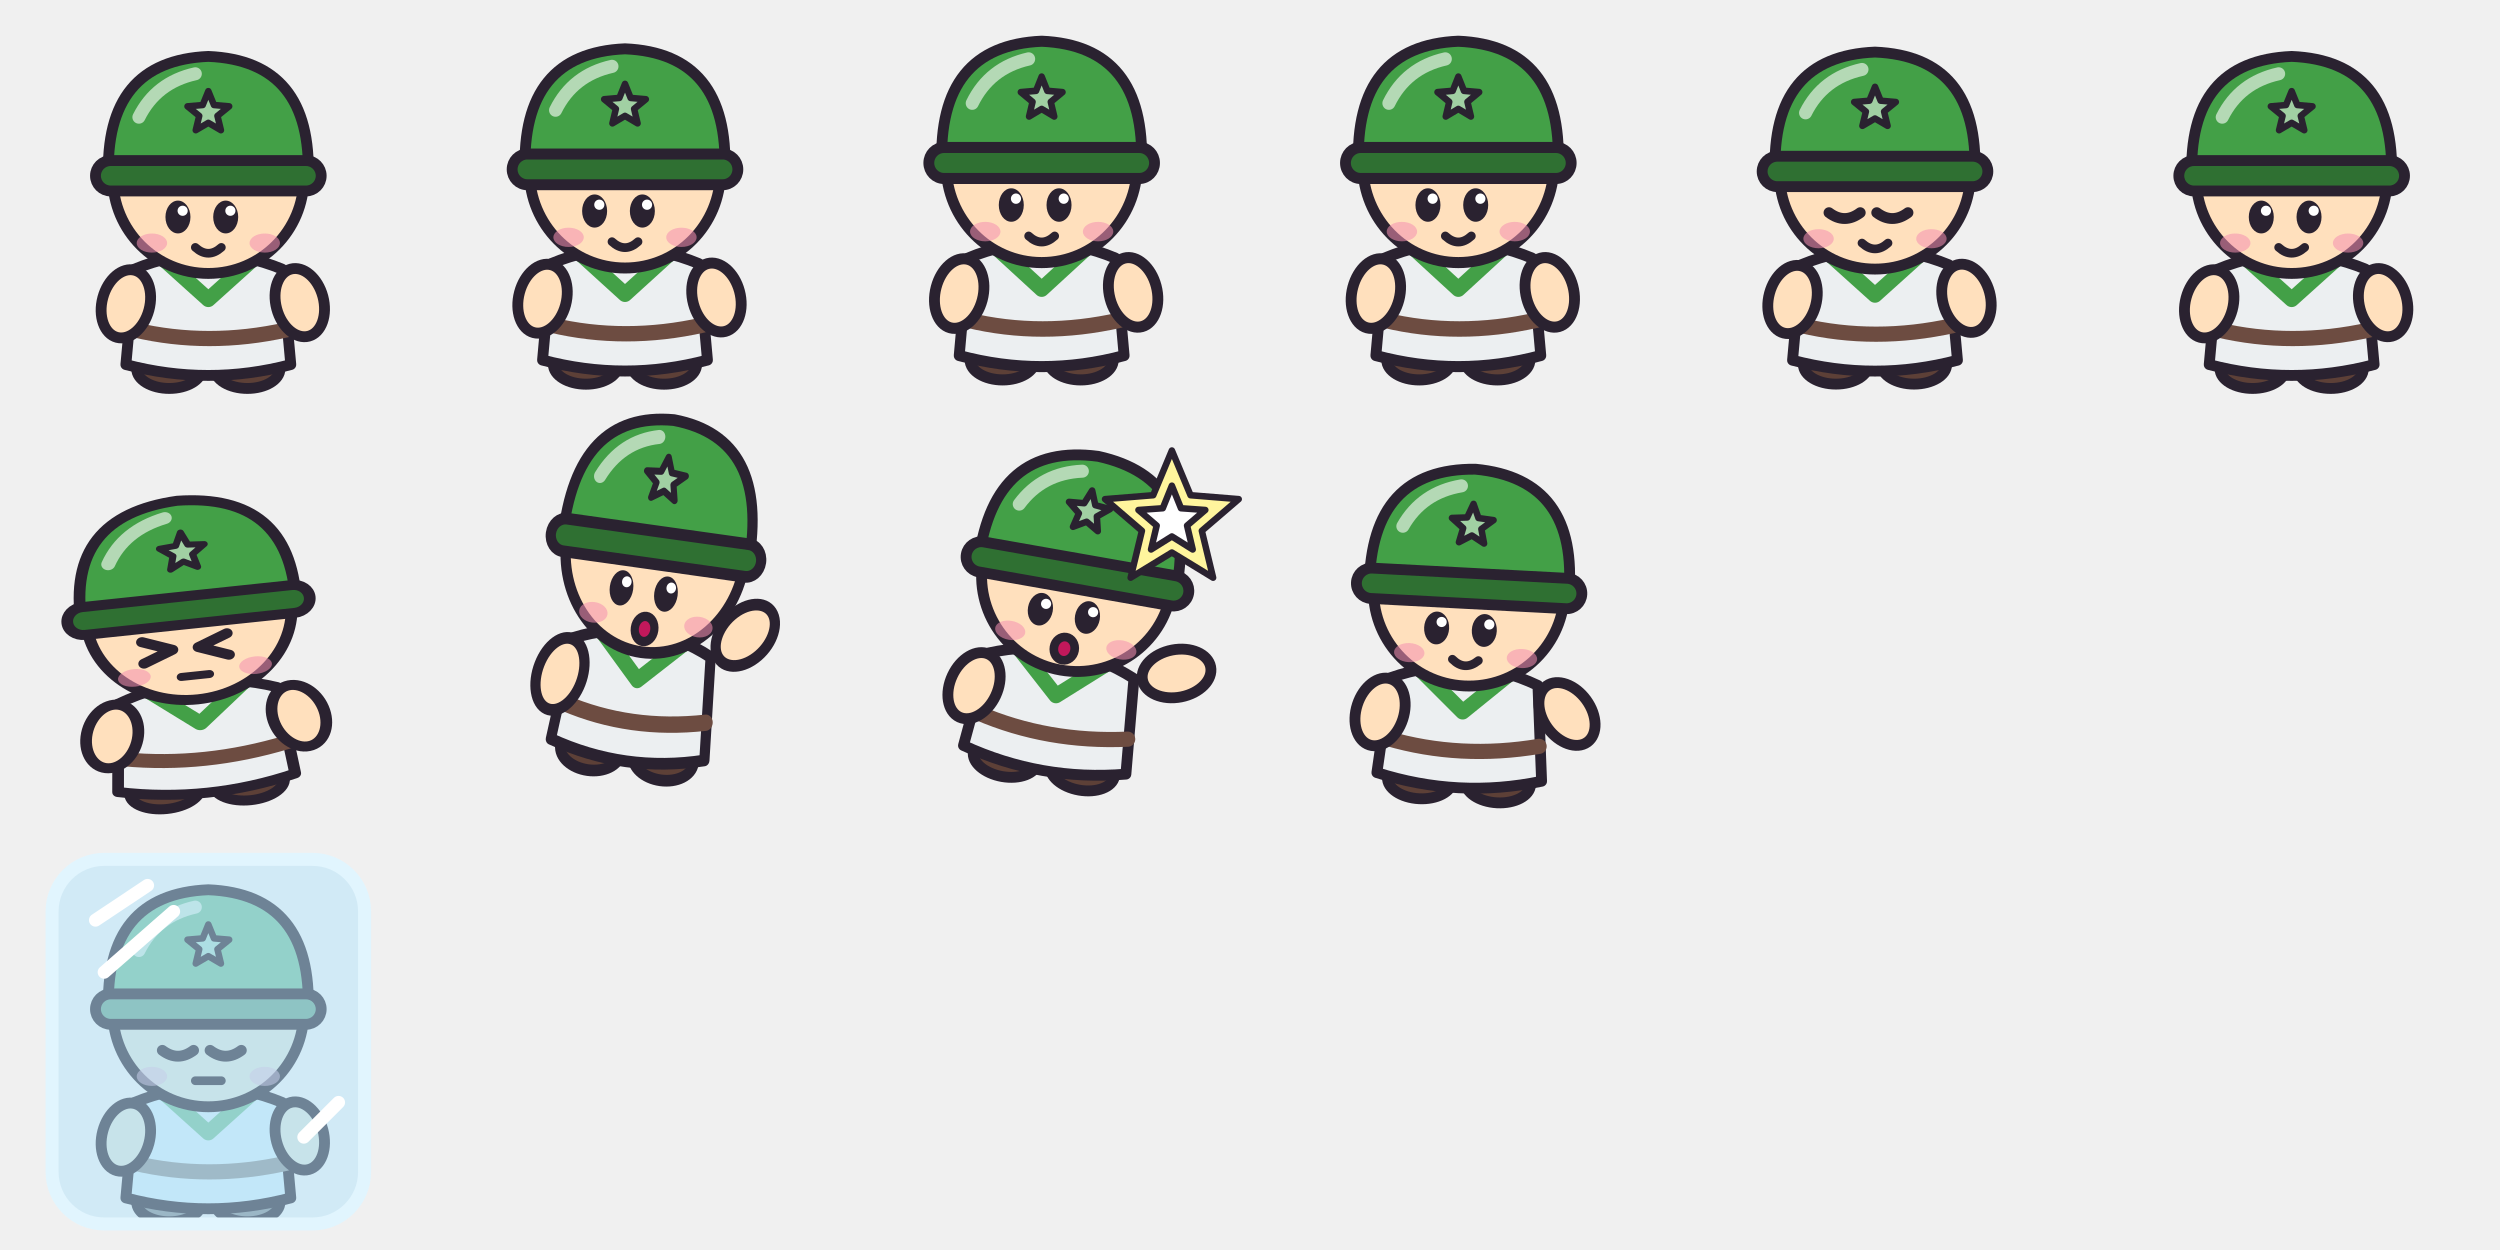
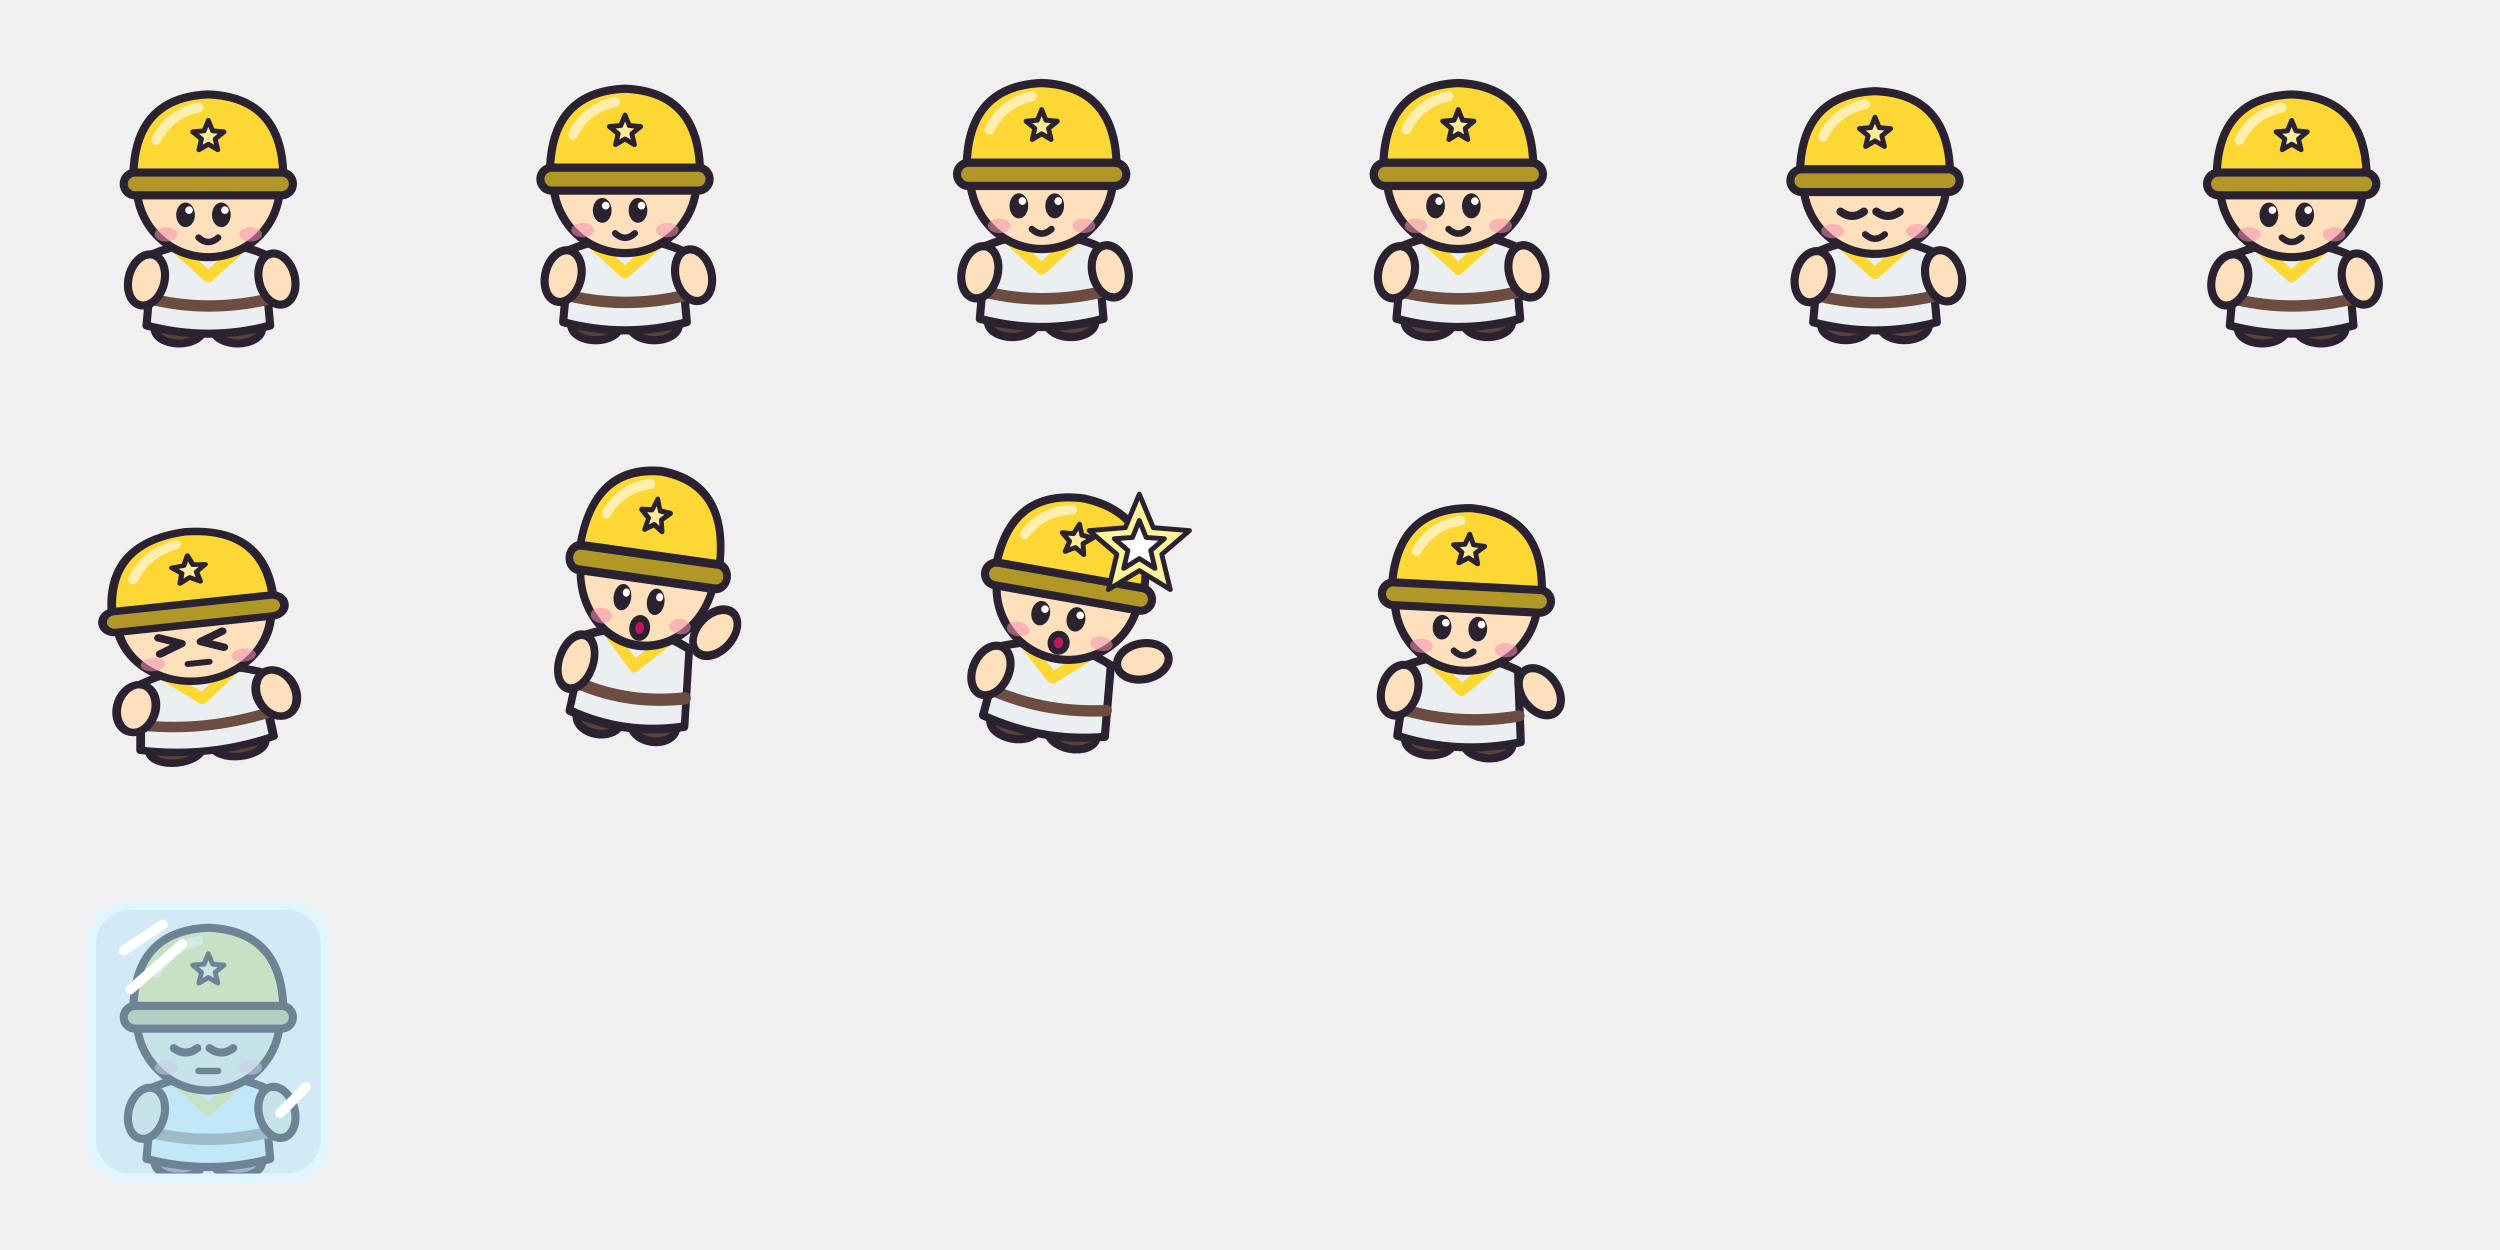
- <svg xmlns="http://www.w3.org/2000/svg" width="576" height="288" viewBox="0 0 576 288">
-   <g transform="translate(0 0)">
+ <svg xmlns="http://www.w3.org/2000/svg" width="768" height="384" viewBox="0 0 768 384">
+   <g transform="translate(16 16)">
    <g transform="translate(48 88) rotate(0) scale(1 1) translate(-48 -88)">
      <ellipse cx="39" cy="85" rx="7.5" ry="4.5" fill="#5d4037" stroke="#2a2230" stroke-width="2.5" />
      <ellipse cx="57" cy="85" rx="7.5" ry="4.5" fill="#5d4037" stroke="#2a2230" stroke-width="2.5" />
      <path d="M31,62 Q48,55 65,62 L67,84 Q48,89 29,84 Z" fill="#eceff1" stroke="#2a2230" stroke-width="2.5" stroke-linejoin="round" stroke-linecap="round" />
      <path d="M31,76 Q48,80 66,76" fill="none" stroke="#6d4c41" stroke-width="3.5" stroke-linejoin="round" stroke-linecap="round" />
-       <path d="M38,60 L48,69 L58,60" fill="none" stroke="#43a047" stroke-width="3.5" stroke-linejoin="round" stroke-linecap="round" />
-       <ellipse cx="29" cy="70" rx="5.5" ry="8" fill="#ffe0bd" stroke="#2a2230" stroke-width="2.5" transform="rotate(15 29 70)" />
-       <ellipse cx="67" cy="70" rx="5.5" ry="8" fill="#ffe0bd" stroke="#2a2230" stroke-width="2.5" transform="rotate(-15 67 62)" />
-       <circle cx="48" cy="41" r="22" fill="#ffe0bd" stroke="#2a2230" stroke-width="2.5" />
-       <path d="M25,41 Q24,14 48,13 Q72,14 71,41 Z" fill="#43a047" stroke="#2a2230" stroke-width="2.5" stroke-linejoin="round" stroke-linecap="round" />
-       <rect x="22" y="37" width="52" height="7" rx="3.5" fill="#2f7032" stroke="#2a2230" stroke-width="2.5" />
-       <path d="M32,27 Q36,19 45,17" fill="none" stroke="#ffffff" stroke-width="3" stroke-linejoin="round" stroke-linecap="round" opacity="0.6" />
-       <polygon points="48.0,21.0 49.3,24.2 52.8,24.5 50.1,26.7 50.9,30.0 48.0,28.3 45.1,30.0 45.9,26.7 43.2,24.5 46.7,24.2" fill="#a1d0a3" stroke="#2a2230" stroke-width="1.5" stroke-linejoin="round" />
-       <ellipse cx="41" cy="50" rx="2.88" ry="3.78" fill="#2a2230" stroke="#2a2230" stroke-width="0" />
-       <circle cx="42.08" cy="48.56" r="1.17" fill="#fff" stroke="#2a2230" stroke-width="0" />
-       <ellipse cx="52" cy="50" rx="2.88" ry="3.78" fill="#2a2230" stroke="#2a2230" stroke-width="0" />
-       <circle cx="53.08" cy="48.56" r="1.17" fill="#fff" stroke="#2a2230" stroke-width="0" />
-       <ellipse cx="35" cy="56" rx="3.5" ry="2.2" fill="#f48fb1" stroke="#2a2230" stroke-width="0" opacity="0.55" />
-       <ellipse cx="61" cy="56" rx="3.5" ry="2.2" fill="#f48fb1" stroke="#2a2230" stroke-width="0" opacity="0.55" />
-       <path d="M45,57 Q48,59.7 51,57" fill="none" stroke="#2a2230" stroke-width="2" stroke-linejoin="round" stroke-linecap="round" />
-     </g>
-   </g>
-   <g transform="translate(96 0)">
+       <path d="M38,60 L48,69 L58,60" fill="none" stroke="#fdd835" stroke-width="3.5" stroke-linejoin="round" stroke-linecap="round" />
+       <ellipse cx="29" cy="70" rx="5.5" ry="8" fill="#ffe0bd" stroke="#2a2230" stroke-width="2.5" transform="rotate(15 29 70)" />
+       <ellipse cx="67" cy="70" rx="5.5" ry="8" fill="#ffe0bd" stroke="#2a2230" stroke-width="2.5" transform="rotate(-15 67 62)" />
+       <circle cx="48" cy="41" r="22" fill="#ffe0bd" stroke="#2a2230" stroke-width="2.5" />
+       <path d="M25,41 Q24,14 48,13 Q72,14 71,41 Z" fill="#fdd835" stroke="#2a2230" stroke-width="2.5" stroke-linejoin="round" stroke-linecap="round" />
+       <rect x="22" y="37" width="52" height="7" rx="3.5" fill="#b19725" stroke="#2a2230" stroke-width="2.5" />
+       <path d="M32,27 Q36,19 45,17" fill="none" stroke="#ffffff" stroke-width="3" stroke-linejoin="round" stroke-linecap="round" opacity="0.6" />
+       <polygon points="48.0,21.0 49.3,24.2 52.8,24.5 50.1,26.7 50.9,30.0 48.0,28.3 45.1,30.0 45.9,26.7 43.2,24.5 46.7,24.2" fill="#feec9a" stroke="#2a2230" stroke-width="1.5" stroke-linejoin="round" />
+       <ellipse cx="41" cy="50" rx="2.88" ry="3.78" fill="#2a2230" stroke="#2a2230" stroke-width="0" />
+       <circle cx="42.08" cy="48.56" r="1.17" fill="#fff" stroke="#2a2230" stroke-width="0" />
+       <ellipse cx="52" cy="50" rx="2.88" ry="3.78" fill="#2a2230" stroke="#2a2230" stroke-width="0" />
+       <circle cx="53.08" cy="48.56" r="1.17" fill="#fff" stroke="#2a2230" stroke-width="0" />
+       <ellipse cx="35" cy="56" rx="3.5" ry="2.2" fill="#f48fb1" stroke="#2a2230" stroke-width="0" opacity="0.55" />
+       <ellipse cx="61" cy="56" rx="3.5" ry="2.2" fill="#f48fb1" stroke="#2a2230" stroke-width="0" opacity="0.55" />
+       <path d="M45,57 Q48,59.7 51,57" fill="none" stroke="#2a2230" stroke-width="2" stroke-linejoin="round" stroke-linecap="round" />
+     </g>
+   </g>
+   <g transform="translate(144 16)">
    <g transform="translate(48 87) rotate(0) scale(1 1.01) translate(-48 -88)">
      <ellipse cx="39" cy="85" rx="7.5" ry="4.5" fill="#5d4037" stroke="#2a2230" stroke-width="2.5" />
      <ellipse cx="57" cy="85" rx="7.5" ry="4.5" fill="#5d4037" stroke="#2a2230" stroke-width="2.5" />
      <path d="M31,62 Q48,55 65,62 L67,84 Q48,89 29,84 Z" fill="#eceff1" stroke="#2a2230" stroke-width="2.5" stroke-linejoin="round" stroke-linecap="round" />
      <path d="M31,76 Q48,80 66,76" fill="none" stroke="#6d4c41" stroke-width="3.5" stroke-linejoin="round" stroke-linecap="round" />
-       <path d="M38,60 L48,69 L58,60" fill="none" stroke="#43a047" stroke-width="3.5" stroke-linejoin="round" stroke-linecap="round" />
-       <ellipse cx="29" cy="70" rx="5.5" ry="8" fill="#ffe0bd" stroke="#2a2230" stroke-width="2.5" transform="rotate(15 29 70)" />
-       <ellipse cx="67" cy="70" rx="5.5" ry="8" fill="#ffe0bd" stroke="#2a2230" stroke-width="2.5" transform="rotate(-15 67 62)" />
-       <circle cx="48" cy="41" r="22" fill="#ffe0bd" stroke="#2a2230" stroke-width="2.5" />
-       <path d="M25,41 Q24,14 48,13 Q72,14 71,41 Z" fill="#43a047" stroke="#2a2230" stroke-width="2.5" stroke-linejoin="round" stroke-linecap="round" />
-       <rect x="22" y="37" width="52" height="7" rx="3.5" fill="#2f7032" stroke="#2a2230" stroke-width="2.5" />
-       <path d="M32,27 Q36,19 45,17" fill="none" stroke="#ffffff" stroke-width="3" stroke-linejoin="round" stroke-linecap="round" opacity="0.6" />
-       <polygon points="48.0,21.0 49.3,24.2 52.8,24.5 50.1,26.7 50.9,30.0 48.0,28.3 45.1,30.0 45.9,26.7 43.2,24.5 46.7,24.2" fill="#a1d0a3" stroke="#2a2230" stroke-width="1.5" stroke-linejoin="round" />
-       <ellipse cx="41" cy="50" rx="2.88" ry="3.78" fill="#2a2230" stroke="#2a2230" stroke-width="0" />
-       <circle cx="42.08" cy="48.56" r="1.17" fill="#fff" stroke="#2a2230" stroke-width="0" />
-       <ellipse cx="52" cy="50" rx="2.88" ry="3.78" fill="#2a2230" stroke="#2a2230" stroke-width="0" />
-       <circle cx="53.08" cy="48.56" r="1.17" fill="#fff" stroke="#2a2230" stroke-width="0" />
-       <ellipse cx="35" cy="56" rx="3.5" ry="2.2" fill="#f48fb1" stroke="#2a2230" stroke-width="0" opacity="0.55" />
-       <ellipse cx="61" cy="56" rx="3.5" ry="2.2" fill="#f48fb1" stroke="#2a2230" stroke-width="0" opacity="0.55" />
-       <path d="M45,57 Q48,59.7 51,57" fill="none" stroke="#2a2230" stroke-width="2" stroke-linejoin="round" stroke-linecap="round" />
-     </g>
-   </g>
-   <g transform="translate(192 0)">
+       <path d="M38,60 L48,69 L58,60" fill="none" stroke="#fdd835" stroke-width="3.5" stroke-linejoin="round" stroke-linecap="round" />
+       <ellipse cx="29" cy="70" rx="5.5" ry="8" fill="#ffe0bd" stroke="#2a2230" stroke-width="2.5" transform="rotate(15 29 70)" />
+       <ellipse cx="67" cy="70" rx="5.5" ry="8" fill="#ffe0bd" stroke="#2a2230" stroke-width="2.5" transform="rotate(-15 67 62)" />
+       <circle cx="48" cy="41" r="22" fill="#ffe0bd" stroke="#2a2230" stroke-width="2.5" />
+       <path d="M25,41 Q24,14 48,13 Q72,14 71,41 Z" fill="#fdd835" stroke="#2a2230" stroke-width="2.5" stroke-linejoin="round" stroke-linecap="round" />
+       <rect x="22" y="37" width="52" height="7" rx="3.5" fill="#b19725" stroke="#2a2230" stroke-width="2.5" />
+       <path d="M32,27 Q36,19 45,17" fill="none" stroke="#ffffff" stroke-width="3" stroke-linejoin="round" stroke-linecap="round" opacity="0.6" />
+       <polygon points="48.0,21.0 49.3,24.2 52.8,24.5 50.1,26.7 50.9,30.0 48.0,28.3 45.1,30.0 45.9,26.7 43.2,24.5 46.7,24.2" fill="#feec9a" stroke="#2a2230" stroke-width="1.5" stroke-linejoin="round" />
+       <ellipse cx="41" cy="50" rx="2.88" ry="3.78" fill="#2a2230" stroke="#2a2230" stroke-width="0" />
+       <circle cx="42.08" cy="48.56" r="1.17" fill="#fff" stroke="#2a2230" stroke-width="0" />
+       <ellipse cx="52" cy="50" rx="2.88" ry="3.78" fill="#2a2230" stroke="#2a2230" stroke-width="0" />
+       <circle cx="53.08" cy="48.56" r="1.17" fill="#fff" stroke="#2a2230" stroke-width="0" />
+       <ellipse cx="35" cy="56" rx="3.5" ry="2.2" fill="#f48fb1" stroke="#2a2230" stroke-width="0" opacity="0.55" />
+       <ellipse cx="61" cy="56" rx="3.5" ry="2.2" fill="#f48fb1" stroke="#2a2230" stroke-width="0" opacity="0.55" />
+       <path d="M45,57 Q48,59.7 51,57" fill="none" stroke="#2a2230" stroke-width="2" stroke-linejoin="round" stroke-linecap="round" />
+     </g>
+   </g>
+   <g transform="translate(272 16)">
    <g transform="translate(48 86) rotate(0) scale(1 1.02) translate(-48 -88)">
      <ellipse cx="39" cy="85" rx="7.5" ry="4.5" fill="#5d4037" stroke="#2a2230" stroke-width="2.5" />
      <ellipse cx="57" cy="85" rx="7.5" ry="4.5" fill="#5d4037" stroke="#2a2230" stroke-width="2.5" />
      <path d="M31,62 Q48,55 65,62 L67,84 Q48,89 29,84 Z" fill="#eceff1" stroke="#2a2230" stroke-width="2.5" stroke-linejoin="round" stroke-linecap="round" />
      <path d="M31,76 Q48,80 66,76" fill="none" stroke="#6d4c41" stroke-width="3.5" stroke-linejoin="round" stroke-linecap="round" />
-       <path d="M38,60 L48,69 L58,60" fill="none" stroke="#43a047" stroke-width="3.5" stroke-linejoin="round" stroke-linecap="round" />
-       <ellipse cx="29" cy="70" rx="5.5" ry="8" fill="#ffe0bd" stroke="#2a2230" stroke-width="2.5" transform="rotate(15 29 70)" />
-       <ellipse cx="67" cy="70" rx="5.5" ry="8" fill="#ffe0bd" stroke="#2a2230" stroke-width="2.5" transform="rotate(-15 67 62)" />
-       <circle cx="48" cy="41" r="22" fill="#ffe0bd" stroke="#2a2230" stroke-width="2.5" />
-       <path d="M25,41 Q24,14 48,13 Q72,14 71,41 Z" fill="#43a047" stroke="#2a2230" stroke-width="2.5" stroke-linejoin="round" stroke-linecap="round" />
-       <rect x="22" y="37" width="52" height="7" rx="3.5" fill="#2f7032" stroke="#2a2230" stroke-width="2.5" />
-       <path d="M32,27 Q36,19 45,17" fill="none" stroke="#ffffff" stroke-width="3" stroke-linejoin="round" stroke-linecap="round" opacity="0.6" />
-       <polygon points="48.0,21.0 49.3,24.2 52.8,24.5 50.1,26.7 50.9,30.0 48.0,28.3 45.1,30.0 45.9,26.7 43.2,24.5 46.7,24.2" fill="#a1d0a3" stroke="#2a2230" stroke-width="1.5" stroke-linejoin="round" />
-       <ellipse cx="41" cy="50" rx="2.88" ry="3.78" fill="#2a2230" stroke="#2a2230" stroke-width="0" />
-       <circle cx="42.08" cy="48.56" r="1.17" fill="#fff" stroke="#2a2230" stroke-width="0" />
-       <ellipse cx="52" cy="50" rx="2.88" ry="3.78" fill="#2a2230" stroke="#2a2230" stroke-width="0" />
-       <circle cx="53.08" cy="48.56" r="1.17" fill="#fff" stroke="#2a2230" stroke-width="0" />
-       <ellipse cx="35" cy="56" rx="3.5" ry="2.2" fill="#f48fb1" stroke="#2a2230" stroke-width="0" opacity="0.55" />
-       <ellipse cx="61" cy="56" rx="3.5" ry="2.2" fill="#f48fb1" stroke="#2a2230" stroke-width="0" opacity="0.55" />
-       <path d="M45,57 Q48,59.7 51,57" fill="none" stroke="#2a2230" stroke-width="2" stroke-linejoin="round" stroke-linecap="round" />
-     </g>
-   </g>
-   <g transform="translate(288 0)">
+       <path d="M38,60 L48,69 L58,60" fill="none" stroke="#fdd835" stroke-width="3.5" stroke-linejoin="round" stroke-linecap="round" />
+       <ellipse cx="29" cy="70" rx="5.5" ry="8" fill="#ffe0bd" stroke="#2a2230" stroke-width="2.5" transform="rotate(15 29 70)" />
+       <ellipse cx="67" cy="70" rx="5.5" ry="8" fill="#ffe0bd" stroke="#2a2230" stroke-width="2.5" transform="rotate(-15 67 62)" />
+       <circle cx="48" cy="41" r="22" fill="#ffe0bd" stroke="#2a2230" stroke-width="2.5" />
+       <path d="M25,41 Q24,14 48,13 Q72,14 71,41 Z" fill="#fdd835" stroke="#2a2230" stroke-width="2.5" stroke-linejoin="round" stroke-linecap="round" />
+       <rect x="22" y="37" width="52" height="7" rx="3.5" fill="#b19725" stroke="#2a2230" stroke-width="2.5" />
+       <path d="M32,27 Q36,19 45,17" fill="none" stroke="#ffffff" stroke-width="3" stroke-linejoin="round" stroke-linecap="round" opacity="0.6" />
+       <polygon points="48.0,21.0 49.3,24.2 52.8,24.5 50.1,26.7 50.9,30.0 48.0,28.3 45.1,30.0 45.9,26.7 43.2,24.5 46.7,24.2" fill="#feec9a" stroke="#2a2230" stroke-width="1.5" stroke-linejoin="round" />
+       <ellipse cx="41" cy="50" rx="2.88" ry="3.78" fill="#2a2230" stroke="#2a2230" stroke-width="0" />
+       <circle cx="42.08" cy="48.56" r="1.17" fill="#fff" stroke="#2a2230" stroke-width="0" />
+       <ellipse cx="52" cy="50" rx="2.88" ry="3.78" fill="#2a2230" stroke="#2a2230" stroke-width="0" />
+       <circle cx="53.08" cy="48.56" r="1.17" fill="#fff" stroke="#2a2230" stroke-width="0" />
+       <ellipse cx="35" cy="56" rx="3.5" ry="2.2" fill="#f48fb1" stroke="#2a2230" stroke-width="0" opacity="0.55" />
+       <ellipse cx="61" cy="56" rx="3.5" ry="2.2" fill="#f48fb1" stroke="#2a2230" stroke-width="0" opacity="0.55" />
+       <path d="M45,57 Q48,59.7 51,57" fill="none" stroke="#2a2230" stroke-width="2" stroke-linejoin="round" stroke-linecap="round" />
+     </g>
+   </g>
+   <g transform="translate(400 16)">
    <g transform="translate(48 86) rotate(0) scale(1 1.02) translate(-48 -88)">
      <ellipse cx="39" cy="85" rx="7.5" ry="4.5" fill="#5d4037" stroke="#2a2230" stroke-width="2.5" />
      <ellipse cx="57" cy="85" rx="7.5" ry="4.5" fill="#5d4037" stroke="#2a2230" stroke-width="2.5" />
      <path d="M31,62 Q48,55 65,62 L67,84 Q48,89 29,84 Z" fill="#eceff1" stroke="#2a2230" stroke-width="2.5" stroke-linejoin="round" stroke-linecap="round" />
      <path d="M31,76 Q48,80 66,76" fill="none" stroke="#6d4c41" stroke-width="3.5" stroke-linejoin="round" stroke-linecap="round" />
-       <path d="M38,60 L48,69 L58,60" fill="none" stroke="#43a047" stroke-width="3.5" stroke-linejoin="round" stroke-linecap="round" />
-       <ellipse cx="29" cy="70" rx="5.5" ry="8" fill="#ffe0bd" stroke="#2a2230" stroke-width="2.5" transform="rotate(15 29 70)" />
-       <ellipse cx="67" cy="70" rx="5.5" ry="8" fill="#ffe0bd" stroke="#2a2230" stroke-width="2.5" transform="rotate(-15 67 62)" />
-       <circle cx="48" cy="41" r="22" fill="#ffe0bd" stroke="#2a2230" stroke-width="2.5" />
-       <path d="M25,41 Q24,14 48,13 Q72,14 71,41 Z" fill="#43a047" stroke="#2a2230" stroke-width="2.5" stroke-linejoin="round" stroke-linecap="round" />
-       <rect x="22" y="37" width="52" height="7" rx="3.5" fill="#2f7032" stroke="#2a2230" stroke-width="2.5" />
-       <path d="M32,27 Q36,19 45,17" fill="none" stroke="#ffffff" stroke-width="3" stroke-linejoin="round" stroke-linecap="round" opacity="0.6" />
-       <polygon points="48.0,21.0 49.3,24.2 52.8,24.5 50.1,26.7 50.9,30.0 48.0,28.3 45.1,30.0 45.9,26.7 43.2,24.5 46.7,24.2" fill="#a1d0a3" stroke="#2a2230" stroke-width="1.5" stroke-linejoin="round" />
-       <ellipse cx="41" cy="50" rx="2.88" ry="3.78" fill="#2a2230" stroke="#2a2230" stroke-width="0" />
-       <circle cx="42.08" cy="48.56" r="1.17" fill="#fff" stroke="#2a2230" stroke-width="0" />
-       <ellipse cx="52" cy="50" rx="2.88" ry="3.78" fill="#2a2230" stroke="#2a2230" stroke-width="0" />
-       <circle cx="53.08" cy="48.56" r="1.17" fill="#fff" stroke="#2a2230" stroke-width="0" />
-       <ellipse cx="35" cy="56" rx="3.5" ry="2.2" fill="#f48fb1" stroke="#2a2230" stroke-width="0" opacity="0.55" />
-       <ellipse cx="61" cy="56" rx="3.5" ry="2.2" fill="#f48fb1" stroke="#2a2230" stroke-width="0" opacity="0.55" />
-       <path d="M45,57 Q48,59.7 51,57" fill="none" stroke="#2a2230" stroke-width="2" stroke-linejoin="round" stroke-linecap="round" />
-     </g>
-   </g>
-   <g transform="translate(384 0)">
+       <path d="M38,60 L48,69 L58,60" fill="none" stroke="#fdd835" stroke-width="3.5" stroke-linejoin="round" stroke-linecap="round" />
+       <ellipse cx="29" cy="70" rx="5.5" ry="8" fill="#ffe0bd" stroke="#2a2230" stroke-width="2.5" transform="rotate(15 29 70)" />
+       <ellipse cx="67" cy="70" rx="5.5" ry="8" fill="#ffe0bd" stroke="#2a2230" stroke-width="2.5" transform="rotate(-15 67 62)" />
+       <circle cx="48" cy="41" r="22" fill="#ffe0bd" stroke="#2a2230" stroke-width="2.5" />
+       <path d="M25,41 Q24,14 48,13 Q72,14 71,41 Z" fill="#fdd835" stroke="#2a2230" stroke-width="2.5" stroke-linejoin="round" stroke-linecap="round" />
+       <rect x="22" y="37" width="52" height="7" rx="3.5" fill="#b19725" stroke="#2a2230" stroke-width="2.5" />
+       <path d="M32,27 Q36,19 45,17" fill="none" stroke="#ffffff" stroke-width="3" stroke-linejoin="round" stroke-linecap="round" opacity="0.6" />
+       <polygon points="48.0,21.0 49.3,24.2 52.8,24.5 50.1,26.7 50.9,30.0 48.0,28.3 45.1,30.0 45.9,26.7 43.2,24.5 46.7,24.2" fill="#feec9a" stroke="#2a2230" stroke-width="1.5" stroke-linejoin="round" />
+       <ellipse cx="41" cy="50" rx="2.88" ry="3.78" fill="#2a2230" stroke="#2a2230" stroke-width="0" />
+       <circle cx="42.08" cy="48.56" r="1.17" fill="#fff" stroke="#2a2230" stroke-width="0" />
+       <ellipse cx="52" cy="50" rx="2.88" ry="3.78" fill="#2a2230" stroke="#2a2230" stroke-width="0" />
+       <circle cx="53.08" cy="48.56" r="1.17" fill="#fff" stroke="#2a2230" stroke-width="0" />
+       <ellipse cx="35" cy="56" rx="3.5" ry="2.2" fill="#f48fb1" stroke="#2a2230" stroke-width="0" opacity="0.55" />
+       <ellipse cx="61" cy="56" rx="3.5" ry="2.2" fill="#f48fb1" stroke="#2a2230" stroke-width="0" opacity="0.55" />
+       <path d="M45,57 Q48,59.7 51,57" fill="none" stroke="#2a2230" stroke-width="2" stroke-linejoin="round" stroke-linecap="round" />
+     </g>
+   </g>
+   <g transform="translate(528 16)">
    <g transform="translate(48 87) rotate(0) scale(1 1) translate(-48 -88)">
      <ellipse cx="39" cy="85" rx="7.5" ry="4.5" fill="#5d4037" stroke="#2a2230" stroke-width="2.5" />
      <ellipse cx="57" cy="85" rx="7.5" ry="4.5" fill="#5d4037" stroke="#2a2230" stroke-width="2.5" />
      <path d="M31,62 Q48,55 65,62 L67,84 Q48,89 29,84 Z" fill="#eceff1" stroke="#2a2230" stroke-width="2.5" stroke-linejoin="round" stroke-linecap="round" />
      <path d="M31,76 Q48,80 66,76" fill="none" stroke="#6d4c41" stroke-width="3.5" stroke-linejoin="round" stroke-linecap="round" />
-       <path d="M38,60 L48,69 L58,60" fill="none" stroke="#43a047" stroke-width="3.5" stroke-linejoin="round" stroke-linecap="round" />
-       <ellipse cx="29" cy="70" rx="5.5" ry="8" fill="#ffe0bd" stroke="#2a2230" stroke-width="2.5" transform="rotate(15 29 70)" />
-       <ellipse cx="67" cy="70" rx="5.5" ry="8" fill="#ffe0bd" stroke="#2a2230" stroke-width="2.5" transform="rotate(-15 67 62)" />
-       <circle cx="48" cy="41" r="22" fill="#ffe0bd" stroke="#2a2230" stroke-width="2.5" />
-       <path d="M25,41 Q24,14 48,13 Q72,14 71,41 Z" fill="#43a047" stroke="#2a2230" stroke-width="2.5" stroke-linejoin="round" stroke-linecap="round" />
-       <rect x="22" y="37" width="52" height="7" rx="3.5" fill="#2f7032" stroke="#2a2230" stroke-width="2.5" />
-       <path d="M32,27 Q36,19 45,17" fill="none" stroke="#ffffff" stroke-width="3" stroke-linejoin="round" stroke-linecap="round" opacity="0.6" />
-       <polygon points="48.0,21.0 49.3,24.2 52.8,24.5 50.1,26.7 50.9,30.0 48.0,28.3 45.1,30.0 45.9,26.7 43.2,24.5 46.7,24.2" fill="#a1d0a3" stroke="#2a2230" stroke-width="1.5" stroke-linejoin="round" />
+       <path d="M38,60 L48,69 L58,60" fill="none" stroke="#fdd835" stroke-width="3.5" stroke-linejoin="round" stroke-linecap="round" />
+       <ellipse cx="29" cy="70" rx="5.5" ry="8" fill="#ffe0bd" stroke="#2a2230" stroke-width="2.5" transform="rotate(15 29 70)" />
+       <ellipse cx="67" cy="70" rx="5.5" ry="8" fill="#ffe0bd" stroke="#2a2230" stroke-width="2.5" transform="rotate(-15 67 62)" />
+       <circle cx="48" cy="41" r="22" fill="#ffe0bd" stroke="#2a2230" stroke-width="2.5" />
+       <path d="M25,41 Q24,14 48,13 Q72,14 71,41 Z" fill="#fdd835" stroke="#2a2230" stroke-width="2.5" stroke-linejoin="round" stroke-linecap="round" />
+       <rect x="22" y="37" width="52" height="7" rx="3.5" fill="#b19725" stroke="#2a2230" stroke-width="2.5" />
+       <path d="M32,27 Q36,19 45,17" fill="none" stroke="#ffffff" stroke-width="3" stroke-linejoin="round" stroke-linecap="round" opacity="0.6" />
+       <polygon points="48.0,21.0 49.3,24.2 52.8,24.5 50.1,26.7 50.9,30.0 48.0,28.3 45.1,30.0 45.9,26.7 43.2,24.5 46.7,24.2" fill="#feec9a" stroke="#2a2230" stroke-width="1.5" stroke-linejoin="round" />
      <path d="M37.4,50 Q41,52.7 44.6,50" fill="none" stroke="#2a2230" stroke-width="2.5" stroke-linejoin="round" stroke-linecap="round" />
      <path d="M48.4,50 Q52,52.7 55.6,50" fill="none" stroke="#2a2230" stroke-width="2.5" stroke-linejoin="round" stroke-linecap="round" />
      <ellipse cx="35" cy="56" rx="3.5" ry="2.2" fill="#f48fb1" stroke="#2a2230" stroke-width="0" opacity="0.55" />
      <ellipse cx="61" cy="56" rx="3.5" ry="2.2" fill="#f48fb1" stroke="#2a2230" stroke-width="0" opacity="0.55" />
      <path d="M45,57 Q48,59.7 51,57" fill="none" stroke="#2a2230" stroke-width="2" stroke-linejoin="round" stroke-linecap="round" />
    </g>
  </g>
-   <g transform="translate(480 0)">
+   <g transform="translate(656 16)">
    <g transform="translate(48 88) rotate(0) scale(1 1) translate(-48 -88)">
      <ellipse cx="39" cy="85" rx="7.5" ry="4.5" fill="#5d4037" stroke="#2a2230" stroke-width="2.5" />
      <ellipse cx="57" cy="85" rx="7.5" ry="4.5" fill="#5d4037" stroke="#2a2230" stroke-width="2.5" />
      <path d="M31,62 Q48,55 65,62 L67,84 Q48,89 29,84 Z" fill="#eceff1" stroke="#2a2230" stroke-width="2.5" stroke-linejoin="round" stroke-linecap="round" />
      <path d="M31,76 Q48,80 66,76" fill="none" stroke="#6d4c41" stroke-width="3.5" stroke-linejoin="round" stroke-linecap="round" />
-       <path d="M38,60 L48,69 L58,60" fill="none" stroke="#43a047" stroke-width="3.5" stroke-linejoin="round" stroke-linecap="round" />
-       <ellipse cx="29" cy="70" rx="5.5" ry="8" fill="#ffe0bd" stroke="#2a2230" stroke-width="2.5" transform="rotate(15 29 70)" />
-       <ellipse cx="67" cy="70" rx="5.5" ry="8" fill="#ffe0bd" stroke="#2a2230" stroke-width="2.5" transform="rotate(-15 67 62)" />
-       <circle cx="48" cy="41" r="22" fill="#ffe0bd" stroke="#2a2230" stroke-width="2.5" />
-       <path d="M25,41 Q24,14 48,13 Q72,14 71,41 Z" fill="#43a047" stroke="#2a2230" stroke-width="2.5" stroke-linejoin="round" stroke-linecap="round" />
-       <rect x="22" y="37" width="52" height="7" rx="3.5" fill="#2f7032" stroke="#2a2230" stroke-width="2.5" />
-       <path d="M32,27 Q36,19 45,17" fill="none" stroke="#ffffff" stroke-width="3" stroke-linejoin="round" stroke-linecap="round" opacity="0.6" />
-       <polygon points="48.0,21.0 49.3,24.2 52.8,24.5 50.1,26.7 50.9,30.0 48.0,28.3 45.1,30.0 45.9,26.7 43.2,24.5 46.7,24.2" fill="#a1d0a3" stroke="#2a2230" stroke-width="1.5" stroke-linejoin="round" />
-       <ellipse cx="41" cy="50" rx="2.88" ry="3.78" fill="#2a2230" stroke="#2a2230" stroke-width="0" />
-       <circle cx="42.08" cy="48.56" r="1.17" fill="#fff" stroke="#2a2230" stroke-width="0" />
-       <ellipse cx="52" cy="50" rx="2.88" ry="3.78" fill="#2a2230" stroke="#2a2230" stroke-width="0" />
-       <circle cx="53.08" cy="48.56" r="1.17" fill="#fff" stroke="#2a2230" stroke-width="0" />
-       <ellipse cx="35" cy="56" rx="3.5" ry="2.2" fill="#f48fb1" stroke="#2a2230" stroke-width="0" opacity="0.55" />
-       <ellipse cx="61" cy="56" rx="3.5" ry="2.2" fill="#f48fb1" stroke="#2a2230" stroke-width="0" opacity="0.55" />
-       <path d="M45,57 Q48,59.7 51,57" fill="none" stroke="#2a2230" stroke-width="2" stroke-linejoin="round" stroke-linecap="round" />
-     </g>
-   </g>
-   <g transform="translate(0 96)">
+       <path d="M38,60 L48,69 L58,60" fill="none" stroke="#fdd835" stroke-width="3.5" stroke-linejoin="round" stroke-linecap="round" />
+       <ellipse cx="29" cy="70" rx="5.5" ry="8" fill="#ffe0bd" stroke="#2a2230" stroke-width="2.5" transform="rotate(15 29 70)" />
+       <ellipse cx="67" cy="70" rx="5.5" ry="8" fill="#ffe0bd" stroke="#2a2230" stroke-width="2.5" transform="rotate(-15 67 62)" />
+       <circle cx="48" cy="41" r="22" fill="#ffe0bd" stroke="#2a2230" stroke-width="2.5" />
+       <path d="M25,41 Q24,14 48,13 Q72,14 71,41 Z" fill="#fdd835" stroke="#2a2230" stroke-width="2.5" stroke-linejoin="round" stroke-linecap="round" />
+       <rect x="22" y="37" width="52" height="7" rx="3.5" fill="#b19725" stroke="#2a2230" stroke-width="2.5" />
+       <path d="M32,27 Q36,19 45,17" fill="none" stroke="#ffffff" stroke-width="3" stroke-linejoin="round" stroke-linecap="round" opacity="0.6" />
+       <polygon points="48.0,21.0 49.3,24.2 52.8,24.5 50.1,26.7 50.9,30.0 48.0,28.3 45.1,30.0 45.9,26.7 43.2,24.5 46.7,24.2" fill="#feec9a" stroke="#2a2230" stroke-width="1.5" stroke-linejoin="round" />
+       <ellipse cx="41" cy="50" rx="2.88" ry="3.78" fill="#2a2230" stroke="#2a2230" stroke-width="0" />
+       <circle cx="42.08" cy="48.56" r="1.17" fill="#fff" stroke="#2a2230" stroke-width="0" />
+       <ellipse cx="52" cy="50" rx="2.88" ry="3.78" fill="#2a2230" stroke="#2a2230" stroke-width="0" />
+       <circle cx="53.08" cy="48.56" r="1.17" fill="#fff" stroke="#2a2230" stroke-width="0" />
+       <ellipse cx="35" cy="56" rx="3.5" ry="2.2" fill="#f48fb1" stroke="#2a2230" stroke-width="0" opacity="0.55" />
+       <ellipse cx="61" cy="56" rx="3.5" ry="2.2" fill="#f48fb1" stroke="#2a2230" stroke-width="0" opacity="0.55" />
+       <path d="M45,57 Q48,59.7 51,57" fill="none" stroke="#2a2230" stroke-width="2" stroke-linejoin="round" stroke-linecap="round" />
+     </g>
+   </g>
+   <g transform="translate(16 144)">
    <g transform="translate(48 88) rotate(-6) scale(1.08 0.92) translate(-48 -88)">
      <ellipse cx="39" cy="85" rx="7.5" ry="4.5" fill="#5d4037" stroke="#2a2230" stroke-width="2.5" />
      <ellipse cx="57" cy="85" rx="7.5" ry="4.5" fill="#5d4037" stroke="#2a2230" stroke-width="2.5" />
      <path d="M31,62 Q48,55 65,62 L67,84 Q48,89 29,84 Z" fill="#eceff1" stroke="#2a2230" stroke-width="2.5" stroke-linejoin="round" stroke-linecap="round" />
      <path d="M31,76 Q48,80 66,76" fill="none" stroke="#6d4c41" stroke-width="3.5" stroke-linejoin="round" stroke-linecap="round" />
-       <path d="M38,60 L48,69 L58,60" fill="none" stroke="#43a047" stroke-width="3.5" stroke-linejoin="round" stroke-linecap="round" />
-       <ellipse cx="29" cy="70" rx="5.5" ry="8" fill="#ffe0bd" stroke="#2a2230" stroke-width="2.5" transform="rotate(15 29 70)" />
-       <ellipse cx="67" cy="70" rx="5.5" ry="8" fill="#ffe0bd" stroke="#2a2230" stroke-width="2.5" transform="rotate(-15 67 62)" />
-       <circle cx="48" cy="41" r="22" fill="#ffe0bd" stroke="#2a2230" stroke-width="2.5" />
-       <path d="M25,41 Q24,14 48,13 Q72,14 71,41 Z" fill="#43a047" stroke="#2a2230" stroke-width="2.5" stroke-linejoin="round" stroke-linecap="round" />
-       <rect x="22" y="37" width="52" height="7" rx="3.5" fill="#2f7032" stroke="#2a2230" stroke-width="2.5" />
-       <path d="M32,27 Q36,19 45,17" fill="none" stroke="#ffffff" stroke-width="3" stroke-linejoin="round" stroke-linecap="round" opacity="0.6" />
-       <polygon points="48.0,21.0 49.3,24.2 52.8,24.5 50.1,26.7 50.9,30.0 48.0,28.3 45.1,30.0 45.9,26.7 43.2,24.5 46.7,24.2" fill="#a1d0a3" stroke="#2a2230" stroke-width="1.5" stroke-linejoin="round" />
+       <path d="M38,60 L48,69 L58,60" fill="none" stroke="#fdd835" stroke-width="3.5" stroke-linejoin="round" stroke-linecap="round" />
+       <ellipse cx="29" cy="70" rx="5.5" ry="8" fill="#ffe0bd" stroke="#2a2230" stroke-width="2.5" transform="rotate(15 29 70)" />
+       <ellipse cx="67" cy="70" rx="5.5" ry="8" fill="#ffe0bd" stroke="#2a2230" stroke-width="2.5" transform="rotate(-15 67 62)" />
+       <circle cx="48" cy="41" r="22" fill="#ffe0bd" stroke="#2a2230" stroke-width="2.5" />
+       <path d="M25,41 Q24,14 48,13 Q72,14 71,41 Z" fill="#fdd835" stroke="#2a2230" stroke-width="2.5" stroke-linejoin="round" stroke-linecap="round" />
+       <rect x="22" y="37" width="52" height="7" rx="3.5" fill="#b19725" stroke="#2a2230" stroke-width="2.5" />
+       <path d="M32,27 Q36,19 45,17" fill="none" stroke="#ffffff" stroke-width="3" stroke-linejoin="round" stroke-linecap="round" opacity="0.6" />
+       <polygon points="48.0,21.0 49.3,24.2 52.8,24.5 50.1,26.7 50.9,30.0 48.0,28.3 45.1,30.0 45.9,26.7 43.2,24.5 46.7,24.2" fill="#feec9a" stroke="#2a2230" stroke-width="1.5" stroke-linejoin="round" />
      <path d="M37.4,47.3 L43.7,50 L37.4,52.7" fill="none" stroke="#2a2230" stroke-width="2.5" stroke-linejoin="round" stroke-linecap="round" />
      <path d="M55.6,47.3 L49.3,50 L55.6,52.7" fill="none" stroke="#2a2230" stroke-width="2.5" stroke-linejoin="round" stroke-linecap="round" />
      <ellipse cx="35" cy="56" rx="3.5" ry="2.2" fill="#f48fb1" stroke="#2a2230" stroke-width="0" opacity="0.55" />
      <ellipse cx="61" cy="56" rx="3.5" ry="2.2" fill="#f48fb1" stroke="#2a2230" stroke-width="0" opacity="0.55" />
      <path d="M45,57 L51,57" fill="none" stroke="#2a2230" stroke-width="2" stroke-linejoin="round" stroke-linecap="round" />
    </g>
  </g>
-   <g transform="translate(96 96)">
+   <g transform="translate(144 144)">
    <g transform="translate(48 81) rotate(8) scale(0.94 1.08) translate(-48 -88)">
      <ellipse cx="39" cy="85" rx="7.5" ry="4.5" fill="#5d4037" stroke="#2a2230" stroke-width="2.5" />
      <ellipse cx="57" cy="85" rx="7.5" ry="4.5" fill="#5d4037" stroke="#2a2230" stroke-width="2.5" />
      <path d="M31,62 Q48,55 65,62 L67,84 Q48,89 29,84 Z" fill="#eceff1" stroke="#2a2230" stroke-width="2.5" stroke-linejoin="round" stroke-linecap="round" />
      <path d="M31,76 Q48,80 66,76" fill="none" stroke="#6d4c41" stroke-width="3.5" stroke-linejoin="round" stroke-linecap="round" />
-       <path d="M38,60 L48,69 L58,60" fill="none" stroke="#43a047" stroke-width="3.5" stroke-linejoin="round" stroke-linecap="round" />
+       <path d="M38,60 L48,69 L58,60" fill="none" stroke="#fdd835" stroke-width="3.5" stroke-linejoin="round" stroke-linecap="round" />
      <ellipse cx="29" cy="70" rx="5.5" ry="8" fill="#ffe0bd" stroke="#2a2230" stroke-width="2.5" transform="rotate(15 29 70)" />
      <ellipse cx="67" cy="70" rx="5.5" ry="8" fill="#ffe0bd" stroke="#2a2230" stroke-width="2.5" transform="rotate(-135 67 62)" />
      <circle cx="48" cy="41" r="22" fill="#ffe0bd" stroke="#2a2230" stroke-width="2.5" />
-       <path d="M25,41 Q24,14 48,13 Q72,14 71,41 Z" fill="#43a047" stroke="#2a2230" stroke-width="2.5" stroke-linejoin="round" stroke-linecap="round" />
-       <rect x="22" y="37" width="52" height="7" rx="3.5" fill="#2f7032" stroke="#2a2230" stroke-width="2.5" />
-       <path d="M32,27 Q36,19 45,17" fill="none" stroke="#ffffff" stroke-width="3" stroke-linejoin="round" stroke-linecap="round" opacity="0.6" />
-       <polygon points="48.0,21.0 49.3,24.2 52.8,24.5 50.1,26.7 50.9,30.0 48.0,28.3 45.1,30.0 45.9,26.7 43.2,24.5 46.7,24.2" fill="#a1d0a3" stroke="#2a2230" stroke-width="1.5" stroke-linejoin="round" />
+       <path d="M25,41 Q24,14 48,13 Q72,14 71,41 Z" fill="#fdd835" stroke="#2a2230" stroke-width="2.5" stroke-linejoin="round" stroke-linecap="round" />
+       <rect x="22" y="37" width="52" height="7" rx="3.5" fill="#b19725" stroke="#2a2230" stroke-width="2.5" />
+       <path d="M32,27 Q36,19 45,17" fill="none" stroke="#ffffff" stroke-width="3" stroke-linejoin="round" stroke-linecap="round" opacity="0.6" />
+       <polygon points="48.0,21.0 49.3,24.2 52.8,24.5 50.1,26.7 50.9,30.0 48.0,28.3 45.1,30.0 45.9,26.7 43.2,24.5 46.7,24.2" fill="#feec9a" stroke="#2a2230" stroke-width="1.5" stroke-linejoin="round" />
      <ellipse cx="41" cy="50" rx="2.88" ry="3.78" fill="#2a2230" stroke="#2a2230" stroke-width="0" />
      <circle cx="42.08" cy="48.56" r="1.17" fill="#fff" stroke="#2a2230" stroke-width="0" />
      <ellipse cx="52" cy="50" rx="2.88" ry="3.78" fill="#2a2230" stroke="#2a2230" stroke-width="0" />
      <circle cx="53.08" cy="48.56" r="1.17" fill="#fff" stroke="#2a2230" stroke-width="0" />
      <ellipse cx="35" cy="56" rx="3.5" ry="2.2" fill="#f48fb1" stroke="#2a2230" stroke-width="0" opacity="0.55" />
      <ellipse cx="61" cy="56" rx="3.5" ry="2.2" fill="#f48fb1" stroke="#2a2230" stroke-width="0" opacity="0.55" />
      <ellipse cx="48" cy="58" rx="2.4" ry="2.7" fill="#c2185b" stroke="#2a2230" stroke-width="2" />
    </g>
  </g>
-   <g transform="translate(192 96)">
+   <g transform="translate(272 144)">
    <g transform="translate(48 83) rotate(10) scale(1 1) translate(-48 -88)">
      <ellipse cx="39" cy="85" rx="7.5" ry="4.5" fill="#5d4037" stroke="#2a2230" stroke-width="2.5" />
      <ellipse cx="57" cy="85" rx="7.5" ry="4.5" fill="#5d4037" stroke="#2a2230" stroke-width="2.5" />
      <path d="M31,62 Q48,55 65,62 L67,84 Q48,89 29,84 Z" fill="#eceff1" stroke="#2a2230" stroke-width="2.5" stroke-linejoin="round" stroke-linecap="round" />
      <path d="M31,76 Q48,80 66,76" fill="none" stroke="#6d4c41" stroke-width="3.5" stroke-linejoin="round" stroke-linecap="round" />
-       <path d="M38,60 L48,69 L58,60" fill="none" stroke="#43a047" stroke-width="3.5" stroke-linejoin="round" stroke-linecap="round" />
+       <path d="M38,60 L48,69 L58,60" fill="none" stroke="#fdd835" stroke-width="3.5" stroke-linejoin="round" stroke-linecap="round" />
      <ellipse cx="29" cy="70" rx="5.5" ry="8" fill="#ffe0bd" stroke="#2a2230" stroke-width="2.5" transform="rotate(15 29 70)" />
      <ellipse cx="67" cy="70" rx="5.5" ry="8" fill="#ffe0bd" stroke="#2a2230" stroke-width="2.5" transform="rotate(-111 67 62)" />
      <circle cx="48" cy="41" r="22" fill="#ffe0bd" stroke="#2a2230" stroke-width="2.5" />
-       <path d="M25,41 Q24,14 48,13 Q72,14 71,41 Z" fill="#43a047" stroke="#2a2230" stroke-width="2.5" stroke-linejoin="round" stroke-linecap="round" />
-       <rect x="22" y="37" width="52" height="7" rx="3.5" fill="#2f7032" stroke="#2a2230" stroke-width="2.5" />
-       <path d="M32,27 Q36,19 45,17" fill="none" stroke="#ffffff" stroke-width="3" stroke-linejoin="round" stroke-linecap="round" opacity="0.6" />
-       <polygon points="48.0,21.0 49.3,24.2 52.8,24.5 50.1,26.7 50.9,30.0 48.0,28.3 45.1,30.0 45.9,26.7 43.2,24.5 46.7,24.2" fill="#a1d0a3" stroke="#2a2230" stroke-width="1.5" stroke-linejoin="round" />
+       <path d="M25,41 Q24,14 48,13 Q72,14 71,41 Z" fill="#fdd835" stroke="#2a2230" stroke-width="2.5" stroke-linejoin="round" stroke-linecap="round" />
+       <rect x="22" y="37" width="52" height="7" rx="3.5" fill="#b19725" stroke="#2a2230" stroke-width="2.5" />
+       <path d="M32,27 Q36,19 45,17" fill="none" stroke="#ffffff" stroke-width="3" stroke-linejoin="round" stroke-linecap="round" opacity="0.6" />
+       <polygon points="48.0,21.0 49.3,24.2 52.8,24.5 50.1,26.7 50.9,30.0 48.0,28.3 45.1,30.0 45.9,26.7 43.2,24.5 46.7,24.2" fill="#feec9a" stroke="#2a2230" stroke-width="1.5" stroke-linejoin="round" />
      <ellipse cx="41" cy="50" rx="2.88" ry="3.78" fill="#2a2230" stroke="#2a2230" stroke-width="0" />
      <circle cx="42.08" cy="48.56" r="1.17" fill="#fff" stroke="#2a2230" stroke-width="0" />
      <ellipse cx="52" cy="50" rx="2.88" ry="3.78" fill="#2a2230" stroke="#2a2230" stroke-width="0" />
      <circle cx="53.08" cy="48.56" r="1.17" fill="#fff" stroke="#2a2230" stroke-width="0" />
      <ellipse cx="35" cy="56" rx="3.5" ry="2.2" fill="#f48fb1" stroke="#2a2230" stroke-width="0" opacity="0.55" />
      <ellipse cx="61" cy="56" rx="3.5" ry="2.2" fill="#f48fb1" stroke="#2a2230" stroke-width="0" opacity="0.55" />
      <ellipse cx="48" cy="58" rx="2.4" ry="2.7" fill="#c2185b" stroke="#2a2230" stroke-width="2" />
    </g>
    <polygon points="78.0,7.8 82.3,18.1 93.4,19.0 84.9,26.3 87.5,37.1 78.0,31.3 68.5,37.1 71.1,26.3 62.6,19.0 73.7,18.1" fill="#fff59d" stroke="#2a2230" stroke-width="1.5" stroke-linejoin="round" />
    <polygon points="78.0,15.9 80.1,21.1 85.7,21.5 81.5,25.1 82.8,30.6 78.0,27.6 73.2,30.6 74.5,25.1 70.3,21.5 75.9,21.1" fill="#ffffff" stroke="#2a2230" stroke-width="1.5" stroke-linejoin="round" />
  </g>
-   <g transform="translate(288 96)">
+   <g transform="translate(400 144)">
    <g transform="translate(48 87) rotate(3) scale(1 1) translate(-48 -88)">
      <ellipse cx="39" cy="85" rx="7.5" ry="4.5" fill="#5d4037" stroke="#2a2230" stroke-width="2.5" />
      <ellipse cx="57" cy="85" rx="7.5" ry="4.5" fill="#5d4037" stroke="#2a2230" stroke-width="2.5" />
      <path d="M31,62 Q48,55 65,62 L67,84 Q48,89 29,84 Z" fill="#eceff1" stroke="#2a2230" stroke-width="2.5" stroke-linejoin="round" stroke-linecap="round" />
      <path d="M31,76 Q48,80 66,76" fill="none" stroke="#6d4c41" stroke-width="3.5" stroke-linejoin="round" stroke-linecap="round" />
-       <path d="M38,60 L48,69 L58,60" fill="none" stroke="#43a047" stroke-width="3.5" stroke-linejoin="round" stroke-linecap="round" />
+       <path d="M38,60 L48,69 L58,60" fill="none" stroke="#fdd835" stroke-width="3.5" stroke-linejoin="round" stroke-linecap="round" />
      <ellipse cx="29" cy="70" rx="5.5" ry="8" fill="#ffe0bd" stroke="#2a2230" stroke-width="2.5" transform="rotate(15 29 70)" />
      <ellipse cx="67" cy="70" rx="5.5" ry="8" fill="#ffe0bd" stroke="#2a2230" stroke-width="2.5" transform="rotate(-39 67 62)" />
      <circle cx="48" cy="41" r="22" fill="#ffe0bd" stroke="#2a2230" stroke-width="2.5" />
-       <path d="M25,41 Q24,14 48,13 Q72,14 71,41 Z" fill="#43a047" stroke="#2a2230" stroke-width="2.5" stroke-linejoin="round" stroke-linecap="round" />
-       <rect x="22" y="37" width="52" height="7" rx="3.5" fill="#2f7032" stroke="#2a2230" stroke-width="2.5" />
-       <path d="M32,27 Q36,19 45,17" fill="none" stroke="#ffffff" stroke-width="3" stroke-linejoin="round" stroke-linecap="round" opacity="0.6" />
-       <polygon points="48.0,21.0 49.3,24.2 52.8,24.5 50.1,26.7 50.9,30.0 48.0,28.3 45.1,30.0 45.9,26.7 43.2,24.5 46.7,24.2" fill="#a1d0a3" stroke="#2a2230" stroke-width="1.5" stroke-linejoin="round" />
-       <ellipse cx="41" cy="50" rx="2.88" ry="3.78" fill="#2a2230" stroke="#2a2230" stroke-width="0" />
-       <circle cx="42.08" cy="48.56" r="1.17" fill="#fff" stroke="#2a2230" stroke-width="0" />
-       <ellipse cx="52" cy="50" rx="2.88" ry="3.78" fill="#2a2230" stroke="#2a2230" stroke-width="0" />
-       <circle cx="53.08" cy="48.56" r="1.17" fill="#fff" stroke="#2a2230" stroke-width="0" />
-       <ellipse cx="35" cy="56" rx="3.5" ry="2.2" fill="#f48fb1" stroke="#2a2230" stroke-width="0" opacity="0.55" />
-       <ellipse cx="61" cy="56" rx="3.5" ry="2.2" fill="#f48fb1" stroke="#2a2230" stroke-width="0" opacity="0.55" />
-       <path d="M45,57 Q48,59.7 51,57" fill="none" stroke="#2a2230" stroke-width="2" stroke-linejoin="round" stroke-linecap="round" />
-     </g>
-   </g>
-   <g transform="translate(0 192)">
+       <path d="M25,41 Q24,14 48,13 Q72,14 71,41 Z" fill="#fdd835" stroke="#2a2230" stroke-width="2.5" stroke-linejoin="round" stroke-linecap="round" />
+       <rect x="22" y="37" width="52" height="7" rx="3.5" fill="#b19725" stroke="#2a2230" stroke-width="2.5" />
+       <path d="M32,27 Q36,19 45,17" fill="none" stroke="#ffffff" stroke-width="3" stroke-linejoin="round" stroke-linecap="round" opacity="0.6" />
+       <polygon points="48.0,21.0 49.3,24.2 52.8,24.5 50.1,26.7 50.9,30.0 48.0,28.3 45.1,30.0 45.9,26.7 43.2,24.5 46.7,24.2" fill="#feec9a" stroke="#2a2230" stroke-width="1.5" stroke-linejoin="round" />
+       <ellipse cx="41" cy="50" rx="2.88" ry="3.78" fill="#2a2230" stroke="#2a2230" stroke-width="0" />
+       <circle cx="42.08" cy="48.56" r="1.17" fill="#fff" stroke="#2a2230" stroke-width="0" />
+       <ellipse cx="52" cy="50" rx="2.88" ry="3.78" fill="#2a2230" stroke="#2a2230" stroke-width="0" />
+       <circle cx="53.08" cy="48.56" r="1.17" fill="#fff" stroke="#2a2230" stroke-width="0" />
+       <ellipse cx="35" cy="56" rx="3.5" ry="2.2" fill="#f48fb1" stroke="#2a2230" stroke-width="0" opacity="0.55" />
+       <ellipse cx="61" cy="56" rx="3.5" ry="2.2" fill="#f48fb1" stroke="#2a2230" stroke-width="0" opacity="0.55" />
+       <path d="M45,57 Q48,59.7 51,57" fill="none" stroke="#2a2230" stroke-width="2" stroke-linejoin="round" stroke-linecap="round" />
+     </g>
+   </g>
+   <g transform="translate(16 272)">
    <g transform="translate(48 88) rotate(0) scale(1 1) translate(-48 -88)">
      <ellipse cx="39" cy="85" rx="7.5" ry="4.5" fill="#848a90" stroke="#2a2230" stroke-width="2.5" />
      <ellipse cx="57" cy="85" rx="7.5" ry="4.5" fill="#848a90" stroke="#2a2230" stroke-width="2.5" />
      <path d="M31,62 Q48,55 65,62 L67,84 Q48,89 29,84 Z" fill="#d2ebf6" stroke="#2a2230" stroke-width="2.5" stroke-linejoin="round" stroke-linecap="round" />
      <path d="M31,76 Q48,80 66,76" fill="none" stroke="#8d9195" stroke-width="3.5" stroke-linejoin="round" stroke-linecap="round" />
-       <path d="M38,60 L48,69 L58,60" fill="none" stroke="#75bf98" stroke-width="3.5" stroke-linejoin="round" stroke-linecap="round" />
+       <path d="M38,60 L48,69 L58,60" fill="none" stroke="#dcde8f" stroke-width="3.5" stroke-linejoin="round" stroke-linecap="round" />
      <ellipse cx="29" cy="70" rx="5.5" ry="8" fill="#dde2d9" stroke="#2a2230" stroke-width="2.5" transform="rotate(15 29 70)" />
      <ellipse cx="67" cy="70" rx="5.5" ry="8" fill="#dde2d9" stroke="#2a2230" stroke-width="2.5" transform="rotate(-15 67 62)" />
      <circle cx="48" cy="41" r="22" fill="#dde2d9" stroke="#2a2230" stroke-width="2.5" />
-       <path d="M25,41 Q24,14 48,13 Q72,14 71,41 Z" fill="#75bf98" stroke="#2a2230" stroke-width="2.5" stroke-linejoin="round" stroke-linecap="round" />
-       <rect x="22" y="37" width="52" height="7" rx="3.5" fill="#6aa58d" stroke="#2a2230" stroke-width="2.5" />
-       <path d="M32,27 Q36,19 45,17" fill="none" stroke="#ffffff" stroke-width="3" stroke-linejoin="round" stroke-linecap="round" opacity="0.6" />
-       <polygon points="48.0,21.0 49.3,24.2 52.8,24.5 50.1,26.7 50.9,30.0 48.0,28.3 45.1,30.0 45.9,26.7 43.2,24.5 46.7,24.2" fill="#a9d9cb" stroke="#2a2230" stroke-width="1.5" stroke-linejoin="round" />
+       <path d="M25,41 Q24,14 48,13 Q72,14 71,41 Z" fill="#dcde8f" stroke="#2a2230" stroke-width="2.5" stroke-linejoin="round" stroke-linecap="round" />
+       <rect x="22" y="37" width="52" height="7" rx="3.5" fill="#b2ba86" stroke="#2a2230" stroke-width="2.5" />
+       <path d="M32,27 Q36,19 45,17" fill="none" stroke="#ffffff" stroke-width="3" stroke-linejoin="round" stroke-linecap="round" opacity="0.6" />
+       <polygon points="48.0,21.0 49.3,24.2 52.8,24.5 50.1,26.7 50.9,30.0 48.0,28.3 45.1,30.0 45.9,26.7 43.2,24.5 46.7,24.2" fill="#dce9c6" stroke="#2a2230" stroke-width="1.5" stroke-linejoin="round" />
      <path d="M37.4,50 Q41,52.7 44.6,50" fill="none" stroke="#2a2230" stroke-width="2.5" stroke-linejoin="round" stroke-linecap="round" />
      <path d="M48.4,50 Q52,52.7 55.6,50" fill="none" stroke="#2a2230" stroke-width="2.5" stroke-linejoin="round" stroke-linecap="round" />
      <ellipse cx="35" cy="56" rx="3.5" ry="2.2" fill="#d7b6d3" stroke="#2a2230" stroke-width="0" opacity="0.55" />
      <ellipse cx="61" cy="56" rx="3.5" ry="2.2" fill="#d7b6d3" stroke="#2a2230" stroke-width="0" opacity="0.55" />
      <path d="M45,57 L51,57" fill="none" stroke="#2a2230" stroke-width="2" stroke-linejoin="round" stroke-linecap="round" />
    </g>
    <rect x="12" y="6" width="72" height="84" rx="12" fill="#b3e5fc" fill-opacity="0.5" stroke="#e1f5fe" stroke-width="3" />
    <path d="M22,20 L34,12 M24,32 L40,18 M70,70 L78,62" stroke="#ffffff" stroke-width="3" stroke-linecap="round" />
  </g>
</svg>
